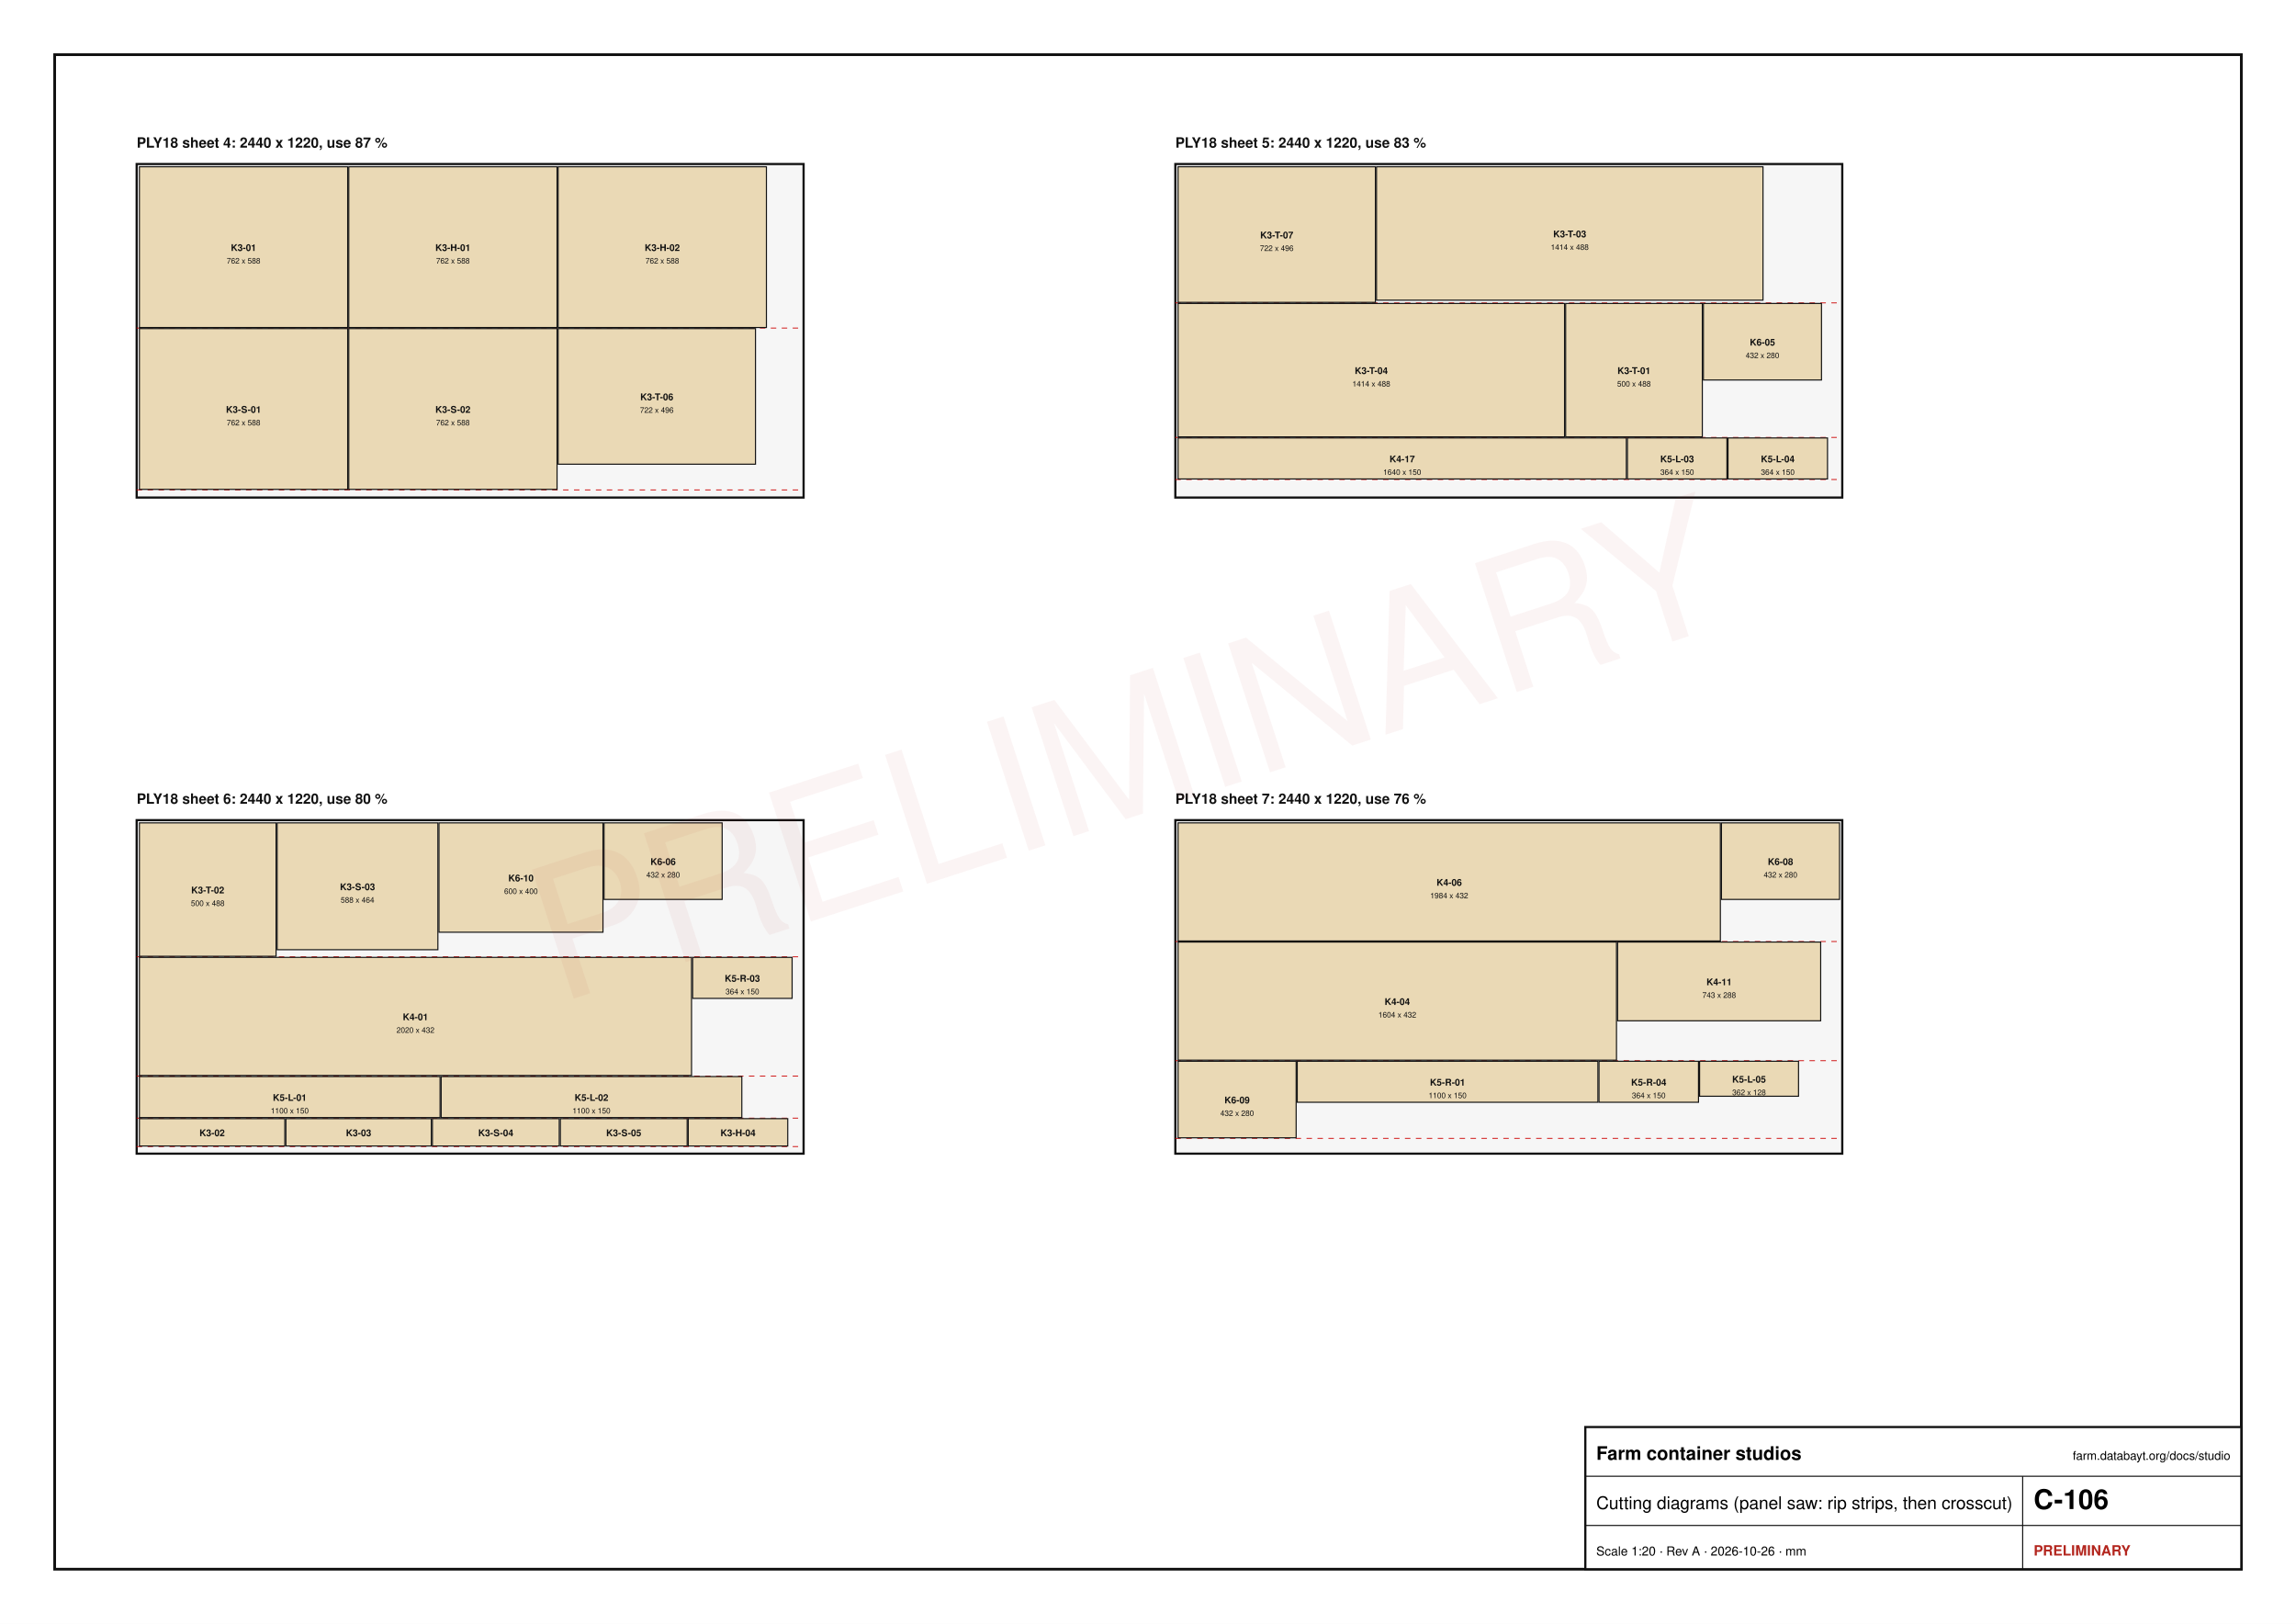
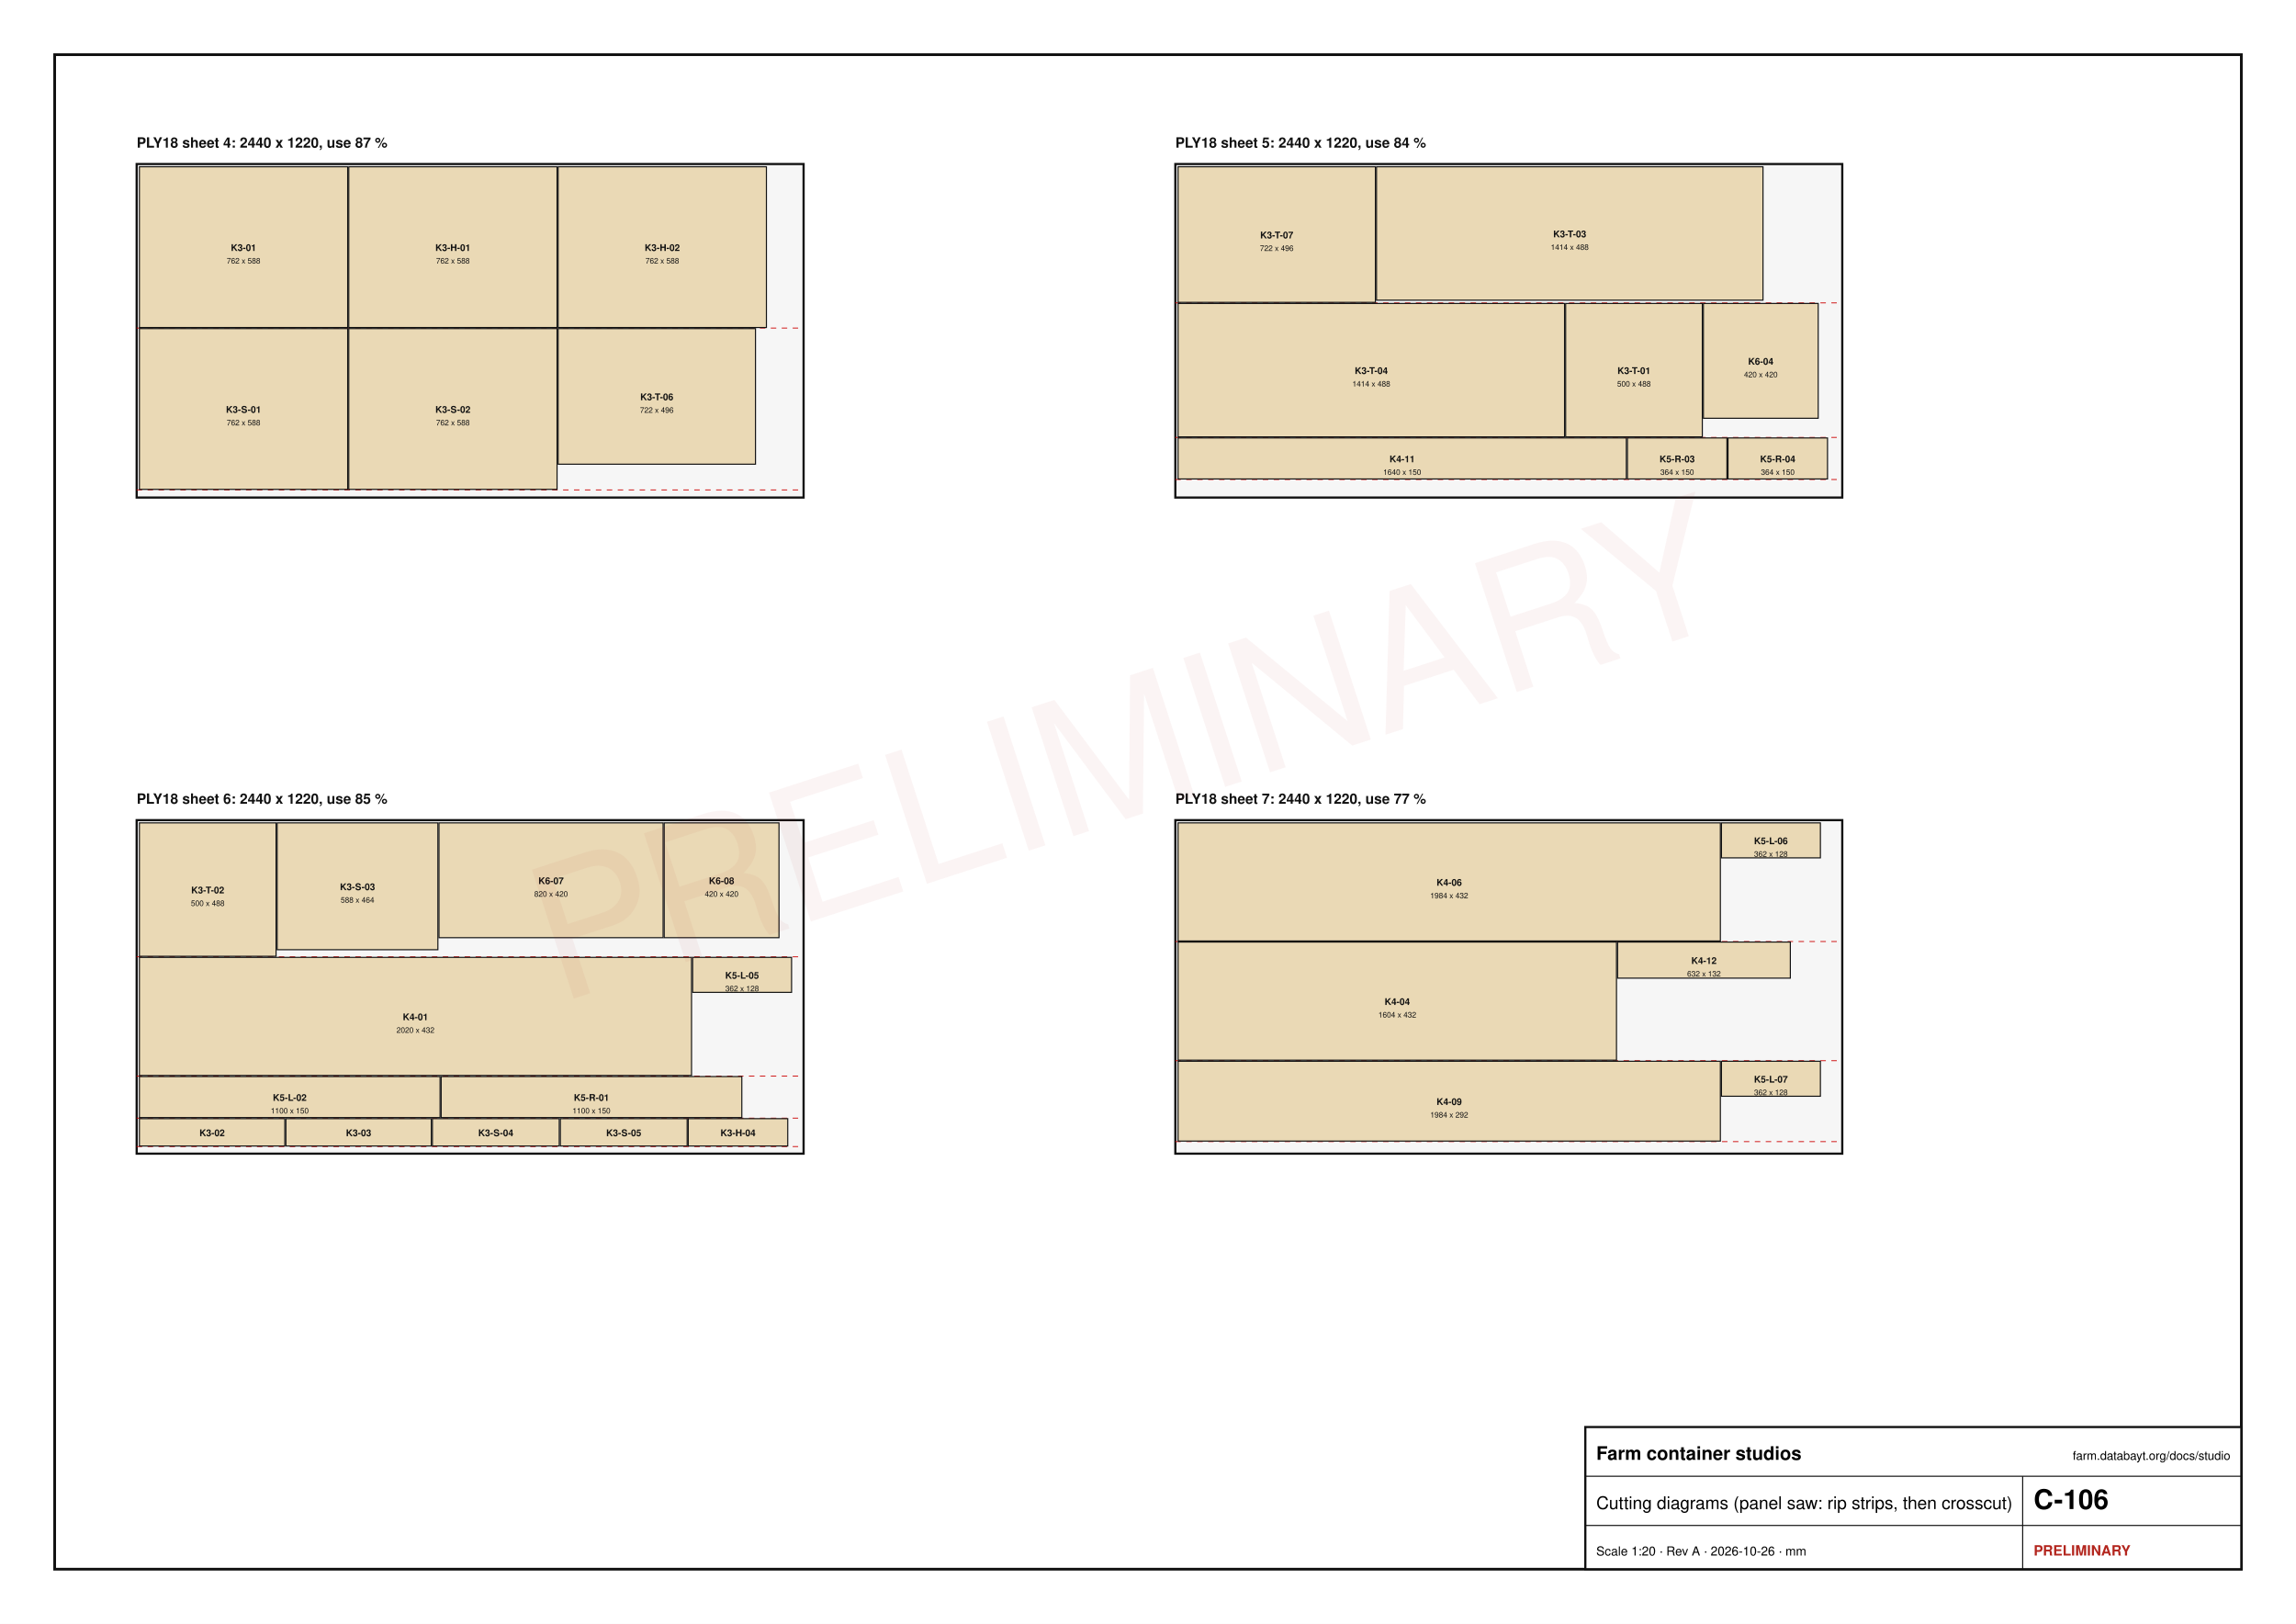
<svg xmlns="http://www.w3.org/2000/svg" width="420mm" height="297mm" viewBox="0 0 420 297" font-family="Helvetica, Arial, sans-serif">
  <rect x="0" y="0" width="420" height="297" fill="#fff" />
  <rect x="10" y="10" width="400" height="277" fill="none" stroke="#111" stroke-width="0.5" />
  <text x="25" y="27" font-size="2.6" text-anchor="start" font-weight="bold" fill="#111">PLY18 sheet 4: 2440 x 1220, use 87 %</text>
  <rect x="25" y="30" width="122" height="61" fill="#f6f6f6" stroke="#111" stroke-width="0.4" />
  <line x1="25" y1="60" x2="147" y2="60" stroke="#c00" stroke-width="0.15" stroke-dasharray="1,1" />
  <line x1="25" y1="89.6" x2="147" y2="89.6" stroke="#c00" stroke-width="0.15" stroke-dasharray="1,1" />
  <rect x="25.5" y="30.5" width="38.1" height="29.4" fill="#ead9b5" stroke="#111" stroke-width="0.2" />
  <text x="44.55" y="45.9" font-size="1.7" text-anchor="middle" font-weight="bold" fill="#111">K3-01</text>
  <text x="44.55" y="48.2" font-size="1.4" text-anchor="middle" font-weight="normal" fill="#111">762 x 588</text>
  <rect x="63.8" y="30.5" width="38.1" height="29.4" fill="#ead9b5" stroke="#111" stroke-width="0.2" />
  <text x="82.85" y="45.9" font-size="1.7" text-anchor="middle" font-weight="bold" fill="#111">K3-H-01</text>
  <text x="82.85" y="48.2" font-size="1.4" text-anchor="middle" font-weight="normal" fill="#111">762 x 588</text>
  <rect x="102.1" y="30.5" width="38.1" height="29.4" fill="#ead9b5" stroke="#111" stroke-width="0.2" />
  <text x="121.15" y="45.9" font-size="1.7" text-anchor="middle" font-weight="bold" fill="#111">K3-H-02</text>
  <text x="121.15" y="48.2" font-size="1.4" text-anchor="middle" font-weight="normal" fill="#111">762 x 588</text>
  <rect x="25.5" y="60.1" width="38.1" height="29.4" fill="#ead9b5" stroke="#111" stroke-width="0.2" />
  <text x="44.55" y="75.5" font-size="1.7" text-anchor="middle" font-weight="bold" fill="#111">K3-S-01</text>
  <text x="44.55" y="77.8" font-size="1.4" text-anchor="middle" font-weight="normal" fill="#111">762 x 588</text>
  <rect x="63.8" y="60.1" width="38.1" height="29.4" fill="#ead9b5" stroke="#111" stroke-width="0.2" />
  <text x="82.85" y="75.5" font-size="1.7" text-anchor="middle" font-weight="bold" fill="#111">K3-S-02</text>
  <text x="82.85" y="77.8" font-size="1.4" text-anchor="middle" font-weight="normal" fill="#111">762 x 588</text>
  <rect x="102.1" y="60.1" width="36.1" height="24.8" fill="#ead9b5" stroke="#111" stroke-width="0.2" />
  <text x="120.15" y="73.2" font-size="1.7" text-anchor="middle" font-weight="bold" fill="#111">K3-T-06</text>
  <text x="120.15" y="75.5" font-size="1.4" text-anchor="middle" font-weight="normal" fill="#111">722 x 496</text>
-   <text x="215" y="27" font-size="2.6" text-anchor="start" font-weight="bold" fill="#111">PLY18 sheet 5: 2440 x 1220, use 83 %</text>
+   <text x="215" y="27" font-size="2.6" text-anchor="start" font-weight="bold" fill="#111">PLY18 sheet 5: 2440 x 1220, use 84 %</text>
  <rect x="215" y="30" width="122" height="61" fill="#f6f6f6" stroke="#111" stroke-width="0.4" />
  <line x1="215" y1="55.4" x2="337" y2="55.4" stroke="#c00" stroke-width="0.15" stroke-dasharray="1,1" />
  <line x1="215" y1="80" x2="337" y2="80" stroke="#c00" stroke-width="0.15" stroke-dasharray="1,1" />
  <line x1="215" y1="87.7" x2="337" y2="87.7" stroke="#c00" stroke-width="0.15" stroke-dasharray="1,1" />
  <rect x="215.5" y="30.5" width="36.1" height="24.8" fill="#ead9b5" stroke="#111" stroke-width="0.2" />
  <text x="233.55" y="43.6" font-size="1.7" text-anchor="middle" font-weight="bold" fill="#111">K3-T-07</text>
  <text x="233.55" y="45.9" font-size="1.4" text-anchor="middle" font-weight="normal" fill="#111">722 x 496</text>
  <rect x="251.8" y="30.5" width="70.7" height="24.4" fill="#ead9b5" stroke="#111" stroke-width="0.2" />
  <text x="287.15" y="43.4" font-size="1.7" text-anchor="middle" font-weight="bold" fill="#111">K3-T-03</text>
  <text x="287.15" y="45.7" font-size="1.4" text-anchor="middle" font-weight="normal" fill="#111">1414 x 488</text>
  <rect x="215.5" y="55.5" width="70.7" height="24.4" fill="#ead9b5" stroke="#111" stroke-width="0.2" />
  <text x="250.85" y="68.4" font-size="1.7" text-anchor="middle" font-weight="bold" fill="#111">K3-T-04</text>
  <text x="250.85" y="70.7" font-size="1.4" text-anchor="middle" font-weight="normal" fill="#111">1414 x 488</text>
  <rect x="286.4" y="55.5" width="25" height="24.4" fill="#ead9b5" stroke="#111" stroke-width="0.2" />
  <text x="298.9" y="68.4" font-size="1.7" text-anchor="middle" font-weight="bold" fill="#111">K3-T-01</text>
  <text x="298.9" y="70.7" font-size="1.4" text-anchor="middle" font-weight="normal" fill="#111">500 x 488</text>
-   <rect x="311.6" y="55.5" width="21.6" height="14" fill="#ead9b5" stroke="#111" stroke-width="0.2" />
-   <text x="322.4" y="63.2" font-size="1.7" text-anchor="middle" font-weight="bold" fill="#111">K6-05</text>
-   <text x="322.4" y="65.5" font-size="1.4" text-anchor="middle" font-weight="normal" fill="#111">432 x 280</text>
+   <rect x="311.6" y="55.5" width="21" height="21" fill="#ead9b5" stroke="#111" stroke-width="0.2" />
+   <text x="322.1" y="66.7" font-size="1.7" text-anchor="middle" font-weight="bold" fill="#111">K6-04</text>
+   <text x="322.1" y="69" font-size="1.4" text-anchor="middle" font-weight="normal" fill="#111">420 x 420</text>
  <rect x="215.5" y="80.1" width="82" height="7.5" fill="#ead9b5" stroke="#111" stroke-width="0.2" />
-   <text x="256.5" y="84.55" font-size="1.7" text-anchor="middle" font-weight="bold" fill="#111">K4-17</text>
+   <text x="256.5" y="84.55" font-size="1.7" text-anchor="middle" font-weight="bold" fill="#111">K4-11</text>
  <text x="256.5" y="86.85" font-size="1.4" text-anchor="middle" font-weight="normal" fill="#111">1640 x 150</text>
  <rect x="297.7" y="80.1" width="18.2" height="7.5" fill="#ead9b5" stroke="#111" stroke-width="0.2" />
-   <text x="306.8" y="84.55" font-size="1.7" text-anchor="middle" font-weight="bold" fill="#111">K5-L-03</text>
+   <text x="306.8" y="84.55" font-size="1.7" text-anchor="middle" font-weight="bold" fill="#111">K5-R-03</text>
  <text x="306.8" y="86.85" font-size="1.4" text-anchor="middle" font-weight="normal" fill="#111">364 x 150</text>
  <rect x="316.1" y="80.1" width="18.2" height="7.5" fill="#ead9b5" stroke="#111" stroke-width="0.2" />
-   <text x="325.2" y="84.55" font-size="1.7" text-anchor="middle" font-weight="bold" fill="#111">K5-L-04</text>
+   <text x="325.2" y="84.55" font-size="1.7" text-anchor="middle" font-weight="bold" fill="#111">K5-R-04</text>
  <text x="325.2" y="86.85" font-size="1.4" text-anchor="middle" font-weight="normal" fill="#111">364 x 150</text>
-   <text x="25" y="147" font-size="2.6" text-anchor="start" font-weight="bold" fill="#111">PLY18 sheet 6: 2440 x 1220, use 80 %</text>
+   <text x="25" y="147" font-size="2.6" text-anchor="start" font-weight="bold" fill="#111">PLY18 sheet 6: 2440 x 1220, use 85 %</text>
  <rect x="25" y="150" width="122" height="61" fill="#f6f6f6" stroke="#111" stroke-width="0.4" />
  <line x1="25" y1="175" x2="147" y2="175" stroke="#c00" stroke-width="0.15" stroke-dasharray="1,1" />
  <line x1="25" y1="196.8" x2="147" y2="196.8" stroke="#c00" stroke-width="0.15" stroke-dasharray="1,1" />
  <line x1="25" y1="204.5" x2="147" y2="204.5" stroke="#c00" stroke-width="0.15" stroke-dasharray="1,1" />
  <line x1="25" y1="209.7" x2="147" y2="209.7" stroke="#c00" stroke-width="0.15" stroke-dasharray="1,1" />
  <rect x="25.5" y="150.5" width="25" height="24.4" fill="#ead9b5" stroke="#111" stroke-width="0.2" />
  <text x="38" y="163.4" font-size="1.7" text-anchor="middle" font-weight="bold" fill="#111">K3-T-02</text>
  <text x="38" y="165.7" font-size="1.4" text-anchor="middle" font-weight="normal" fill="#111">500 x 488</text>
  <rect x="50.7" y="150.5" width="29.4" height="23.2" fill="#ead9b5" stroke="#111" stroke-width="0.2" />
  <text x="65.4" y="162.8" font-size="1.7" text-anchor="middle" font-weight="bold" fill="#111">K3-S-03</text>
  <text x="65.4" y="165.1" font-size="1.4" text-anchor="middle" font-weight="normal" fill="#111">588 x 464</text>
  <rect x="25.5" y="175.1" width="101" height="21.6" fill="#ead9b5" stroke="#111" stroke-width="0.2" />
  <text x="76" y="186.6" font-size="1.7" text-anchor="middle" font-weight="bold" fill="#111">K4-01</text>
  <text x="76" y="188.9" font-size="1.4" text-anchor="middle" font-weight="normal" fill="#111">2020 x 432</text>
-   <rect x="80.3" y="150.5" width="30" height="20" fill="#ead9b5" stroke="#111" stroke-width="0.2" />
-   <text x="95.3" y="161.2" font-size="1.7" text-anchor="middle" font-weight="bold" fill="#111">K6-10</text>
-   <text x="95.3" y="163.5" font-size="1.4" text-anchor="middle" font-weight="normal" fill="#111">600 x 400</text>
-   <rect x="110.5" y="150.5" width="21.6" height="14" fill="#ead9b5" stroke="#111" stroke-width="0.2" />
-   <text x="121.3" y="158.2" font-size="1.7" text-anchor="middle" font-weight="bold" fill="#111">K6-06</text>
-   <text x="121.3" y="160.5" font-size="1.4" text-anchor="middle" font-weight="normal" fill="#111">432 x 280</text>
+   <rect x="80.3" y="150.5" width="41" height="21" fill="#ead9b5" stroke="#111" stroke-width="0.2" />
+   <text x="100.8" y="161.7" font-size="1.7" text-anchor="middle" font-weight="bold" fill="#111">K6-07</text>
+   <text x="100.8" y="164" font-size="1.4" text-anchor="middle" font-weight="normal" fill="#111">820 x 420</text>
+   <rect x="121.5" y="150.5" width="21" height="21" fill="#ead9b5" stroke="#111" stroke-width="0.2" />
+   <text x="132" y="161.7" font-size="1.7" text-anchor="middle" font-weight="bold" fill="#111">K6-08</text>
+   <text x="132" y="164" font-size="1.4" text-anchor="middle" font-weight="normal" fill="#111">420 x 420</text>
  <rect x="25.5" y="196.9" width="55" height="7.5" fill="#ead9b5" stroke="#111" stroke-width="0.2" />
-   <text x="53" y="201.35" font-size="1.7" text-anchor="middle" font-weight="bold" fill="#111">K5-L-01</text>
+   <text x="53" y="201.35" font-size="1.7" text-anchor="middle" font-weight="bold" fill="#111">K5-L-02</text>
  <text x="53" y="203.65" font-size="1.4" text-anchor="middle" font-weight="normal" fill="#111">1100 x 150</text>
  <rect x="80.7" y="196.9" width="55" height="7.5" fill="#ead9b5" stroke="#111" stroke-width="0.2" />
-   <text x="108.2" y="201.35" font-size="1.7" text-anchor="middle" font-weight="bold" fill="#111">K5-L-02</text>
+   <text x="108.2" y="201.35" font-size="1.7" text-anchor="middle" font-weight="bold" fill="#111">K5-R-01</text>
  <text x="108.2" y="203.65" font-size="1.4" text-anchor="middle" font-weight="normal" fill="#111">1100 x 150</text>
-   <rect x="126.7" y="175.1" width="18.2" height="7.5" fill="#ead9b5" stroke="#111" stroke-width="0.2" />
-   <text x="135.8" y="179.55" font-size="1.7" text-anchor="middle" font-weight="bold" fill="#111">K5-R-03</text>
-   <text x="135.8" y="181.85" font-size="1.4" text-anchor="middle" font-weight="normal" fill="#111">364 x 150</text>
+   <rect x="126.7" y="175.1" width="18.1" height="6.4" fill="#ead9b5" stroke="#111" stroke-width="0.2" />
+   <text x="135.75" y="179" font-size="1.7" text-anchor="middle" font-weight="bold" fill="#111">K5-L-05</text>
+   <text x="135.75" y="181.3" font-size="1.4" text-anchor="middle" font-weight="normal" fill="#111">362 x 128</text>
  <rect x="25.5" y="204.6" width="26.6" height="5" fill="#ead9b5" stroke="#111" stroke-width="0.2" />
  <text x="38.8" y="207.8" font-size="1.7" text-anchor="middle" font-weight="bold" fill="#111">K3-02</text>
  <rect x="52.3" y="204.6" width="26.6" height="5" fill="#ead9b5" stroke="#111" stroke-width="0.2" />
  <text x="65.6" y="207.8" font-size="1.7" text-anchor="middle" font-weight="bold" fill="#111">K3-03</text>
  <rect x="79.1" y="204.6" width="23.2" height="5" fill="#ead9b5" stroke="#111" stroke-width="0.2" />
  <text x="90.7" y="207.8" font-size="1.7" text-anchor="middle" font-weight="bold" fill="#111">K3-S-04</text>
  <rect x="102.5" y="204.6" width="23.2" height="5" fill="#ead9b5" stroke="#111" stroke-width="0.2" />
  <text x="114.1" y="207.8" font-size="1.7" text-anchor="middle" font-weight="bold" fill="#111">K3-S-05</text>
  <rect x="125.9" y="204.6" width="18.2" height="5" fill="#ead9b5" stroke="#111" stroke-width="0.2" />
  <text x="135" y="207.8" font-size="1.7" text-anchor="middle" font-weight="bold" fill="#111">K3-H-04</text>
-   <text x="215" y="147" font-size="2.6" text-anchor="start" font-weight="bold" fill="#111">PLY18 sheet 7: 2440 x 1220, use 76 %</text>
+   <text x="215" y="147" font-size="2.6" text-anchor="start" font-weight="bold" fill="#111">PLY18 sheet 7: 2440 x 1220, use 77 %</text>
  <rect x="215" y="150" width="122" height="61" fill="#f6f6f6" stroke="#111" stroke-width="0.4" />
  <line x1="215" y1="172.2" x2="337" y2="172.2" stroke="#c00" stroke-width="0.15" stroke-dasharray="1,1" />
  <line x1="215" y1="194" x2="337" y2="194" stroke="#c00" stroke-width="0.15" stroke-dasharray="1,1" />
-   <line x1="215" y1="208.2" x2="337" y2="208.2" stroke="#c00" stroke-width="0.15" stroke-dasharray="1,1" />
+   <line x1="215" y1="208.8" x2="337" y2="208.8" stroke="#c00" stroke-width="0.15" stroke-dasharray="1,1" />
  <rect x="215.5" y="150.5" width="99.2" height="21.6" fill="#ead9b5" stroke="#111" stroke-width="0.2" />
  <text x="265.1" y="162" font-size="1.7" text-anchor="middle" font-weight="bold" fill="#111">K4-06</text>
  <text x="265.1" y="164.3" font-size="1.4" text-anchor="middle" font-weight="normal" fill="#111">1984 x 432</text>
  <rect x="215.5" y="172.3" width="80.2" height="21.6" fill="#ead9b5" stroke="#111" stroke-width="0.2" />
  <text x="255.6" y="183.8" font-size="1.7" text-anchor="middle" font-weight="bold" fill="#111">K4-04</text>
  <text x="255.6" y="186.1" font-size="1.4" text-anchor="middle" font-weight="normal" fill="#111">1604 x 432</text>
-   <rect x="295.9" y="172.3" width="37.15" height="14.4" fill="#ead9b5" stroke="#111" stroke-width="0.2" />
-   <text x="314.48" y="180.2" font-size="1.7" text-anchor="middle" font-weight="bold" fill="#111">K4-11</text>
-   <text x="314.48" y="182.5" font-size="1.4" text-anchor="middle" font-weight="normal" fill="#111">743 x 288</text>
-   <rect x="314.9" y="150.5" width="21.6" height="14" fill="#ead9b5" stroke="#111" stroke-width="0.2" />
-   <text x="325.7" y="158.2" font-size="1.7" text-anchor="middle" font-weight="bold" fill="#111">K6-08</text>
-   <text x="325.7" y="160.5" font-size="1.4" text-anchor="middle" font-weight="normal" fill="#111">432 x 280</text>
-   <rect x="215.5" y="194.1" width="21.6" height="14" fill="#ead9b5" stroke="#111" stroke-width="0.2" />
-   <text x="226.3" y="201.8" font-size="1.7" text-anchor="middle" font-weight="bold" fill="#111">K6-09</text>
-   <text x="226.3" y="204.1" font-size="1.4" text-anchor="middle" font-weight="normal" fill="#111">432 x 280</text>
-   <rect x="237.3" y="194.1" width="55" height="7.5" fill="#ead9b5" stroke="#111" stroke-width="0.2" />
-   <text x="264.8" y="198.55" font-size="1.7" text-anchor="middle" font-weight="bold" fill="#111">K5-R-01</text>
-   <text x="264.8" y="200.85" font-size="1.4" text-anchor="middle" font-weight="normal" fill="#111">1100 x 150</text>
-   <rect x="292.5" y="194.1" width="18.2" height="7.5" fill="#ead9b5" stroke="#111" stroke-width="0.2" />
-   <text x="301.6" y="198.55" font-size="1.7" text-anchor="middle" font-weight="bold" fill="#111">K5-R-04</text>
-   <text x="301.6" y="200.85" font-size="1.4" text-anchor="middle" font-weight="normal" fill="#111">364 x 150</text>
-   <rect x="310.9" y="194.1" width="18.1" height="6.4" fill="#ead9b5" stroke="#111" stroke-width="0.2" />
-   <text x="319.95" y="198" font-size="1.7" text-anchor="middle" font-weight="bold" fill="#111">K5-L-05</text>
-   <text x="319.95" y="200.3" font-size="1.4" text-anchor="middle" font-weight="normal" fill="#111">362 x 128</text>
+   <rect x="215.5" y="194.1" width="99.2" height="14.6" fill="#ead9b5" stroke="#111" stroke-width="0.2" />
+   <text x="265.1" y="202.1" font-size="1.7" text-anchor="middle" font-weight="bold" fill="#111">K4-09</text>
+   <text x="265.1" y="204.4" font-size="1.4" text-anchor="middle" font-weight="normal" fill="#111">1984 x 292</text>
+   <rect x="295.9" y="172.3" width="31.6" height="6.6" fill="#ead9b5" stroke="#111" stroke-width="0.2" />
+   <text x="311.7" y="176.3" font-size="1.7" text-anchor="middle" font-weight="bold" fill="#111">K4-12</text>
+   <text x="311.7" y="178.6" font-size="1.4" text-anchor="middle" font-weight="normal" fill="#111">632 x 132</text>
+   <rect x="314.9" y="150.5" width="18.1" height="6.4" fill="#ead9b5" stroke="#111" stroke-width="0.2" />
+   <text x="323.95" y="154.4" font-size="1.7" text-anchor="middle" font-weight="bold" fill="#111">K5-L-06</text>
+   <text x="323.95" y="156.7" font-size="1.4" text-anchor="middle" font-weight="normal" fill="#111">362 x 128</text>
+   <rect x="314.9" y="194.1" width="18.1" height="6.4" fill="#ead9b5" stroke="#111" stroke-width="0.2" />
+   <text x="323.95" y="198" font-size="1.7" text-anchor="middle" font-weight="bold" fill="#111">K5-L-07</text>
+   <text x="323.95" y="200.3" font-size="1.4" text-anchor="middle" font-weight="normal" fill="#111">362 x 128</text>
  <rect x="290" y="261" width="120" height="26" fill="#fff" stroke="#111" stroke-width="0.4" />
  <line x1="290" y1="270" x2="410" y2="270" stroke="#111" stroke-width="0.2" />
  <line x1="290" y1="279" x2="410" y2="279" stroke="#111" stroke-width="0.2" />
  <line x1="370" y1="270" x2="370" y2="287" stroke="#111" stroke-width="0.2" />
  <text x="292" y="267" font-size="3.4" font-weight="bold">Farm container studios</text>
  <text x="408" y="267" font-size="2.2" text-anchor="end">farm.databayt.org/docs/studio</text>
  <text x="292" y="276" font-size="3.2">Cutting diagrams (panel saw: rip strips, then crosscut)</text>
  <text x="372" y="276" font-size="5" font-weight="bold">C-106</text>
  <text x="292" y="284.5" font-size="2.3">Scale 1:20 · Rev A · 2026-10-26 · mm</text>
  <text x="372" y="284.5" font-size="2.6" font-weight="bold" fill="#b3261e">PRELIMINARY</text>
  <text x="210.0" y="148.5" font-size="34" fill="#b3261e" fill-opacity="0.05" text-anchor="middle" transform="rotate(-18 210.0 148.5)">PRELIMINARY</text>
</svg>
